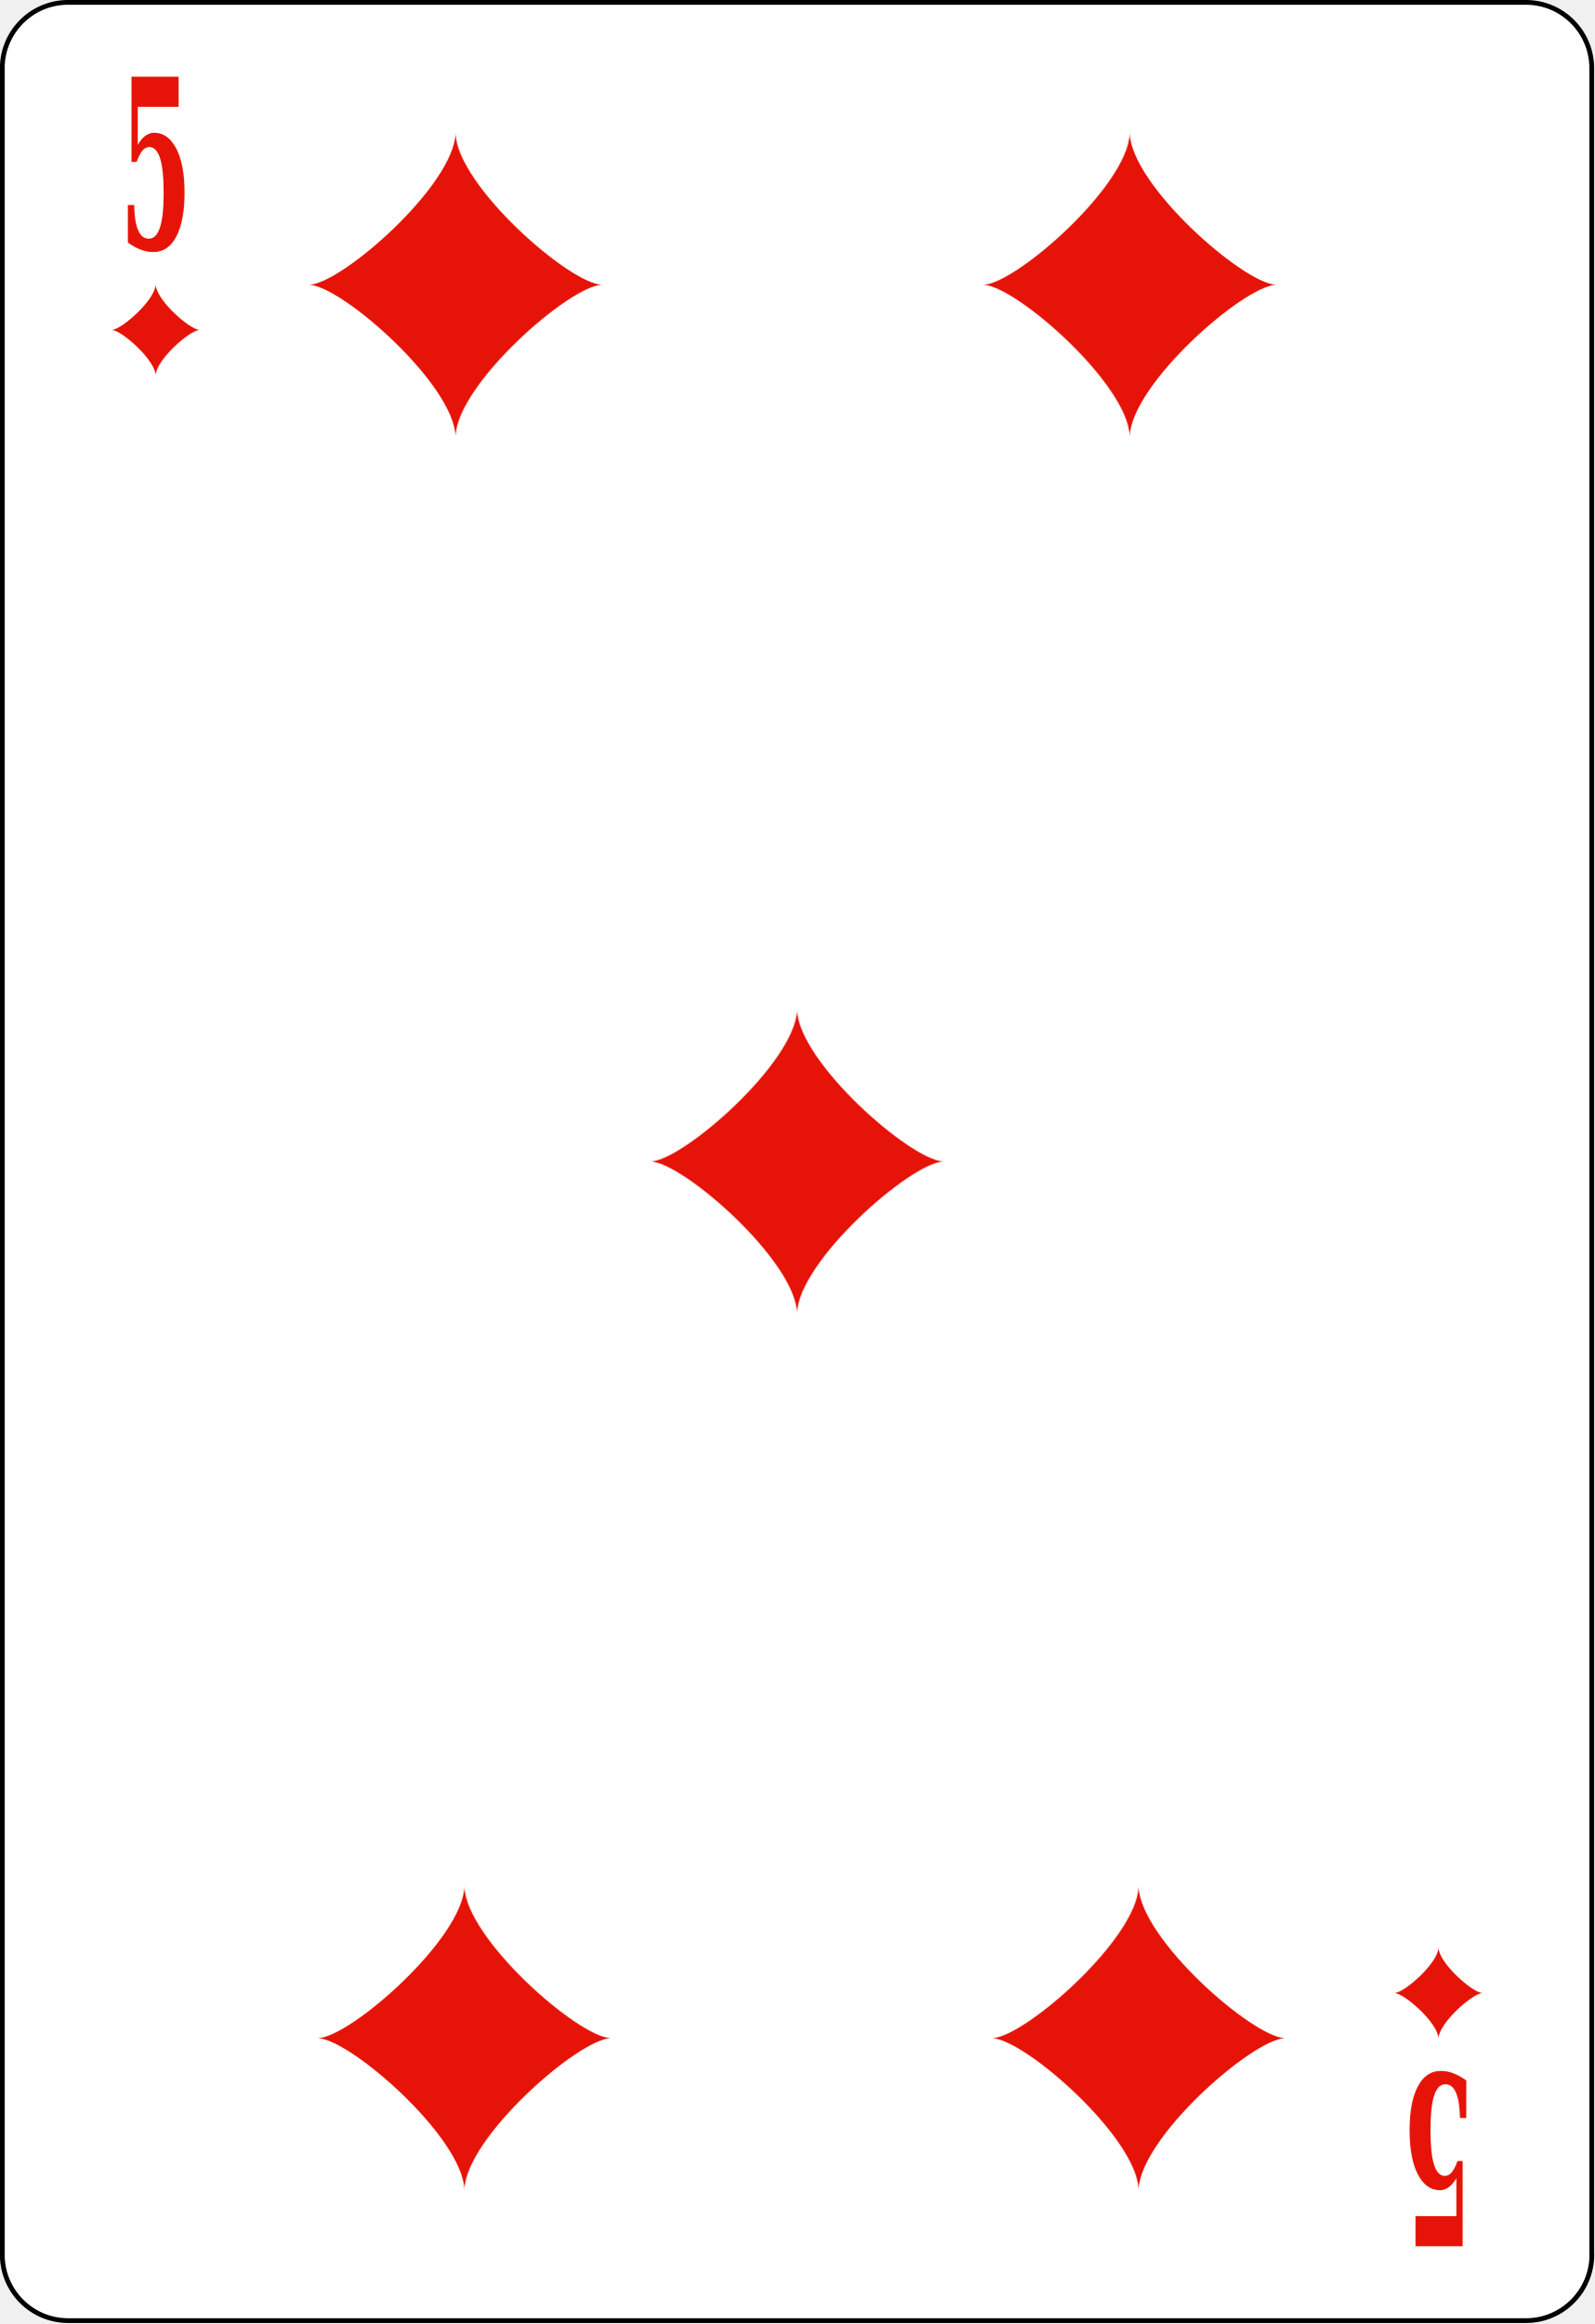
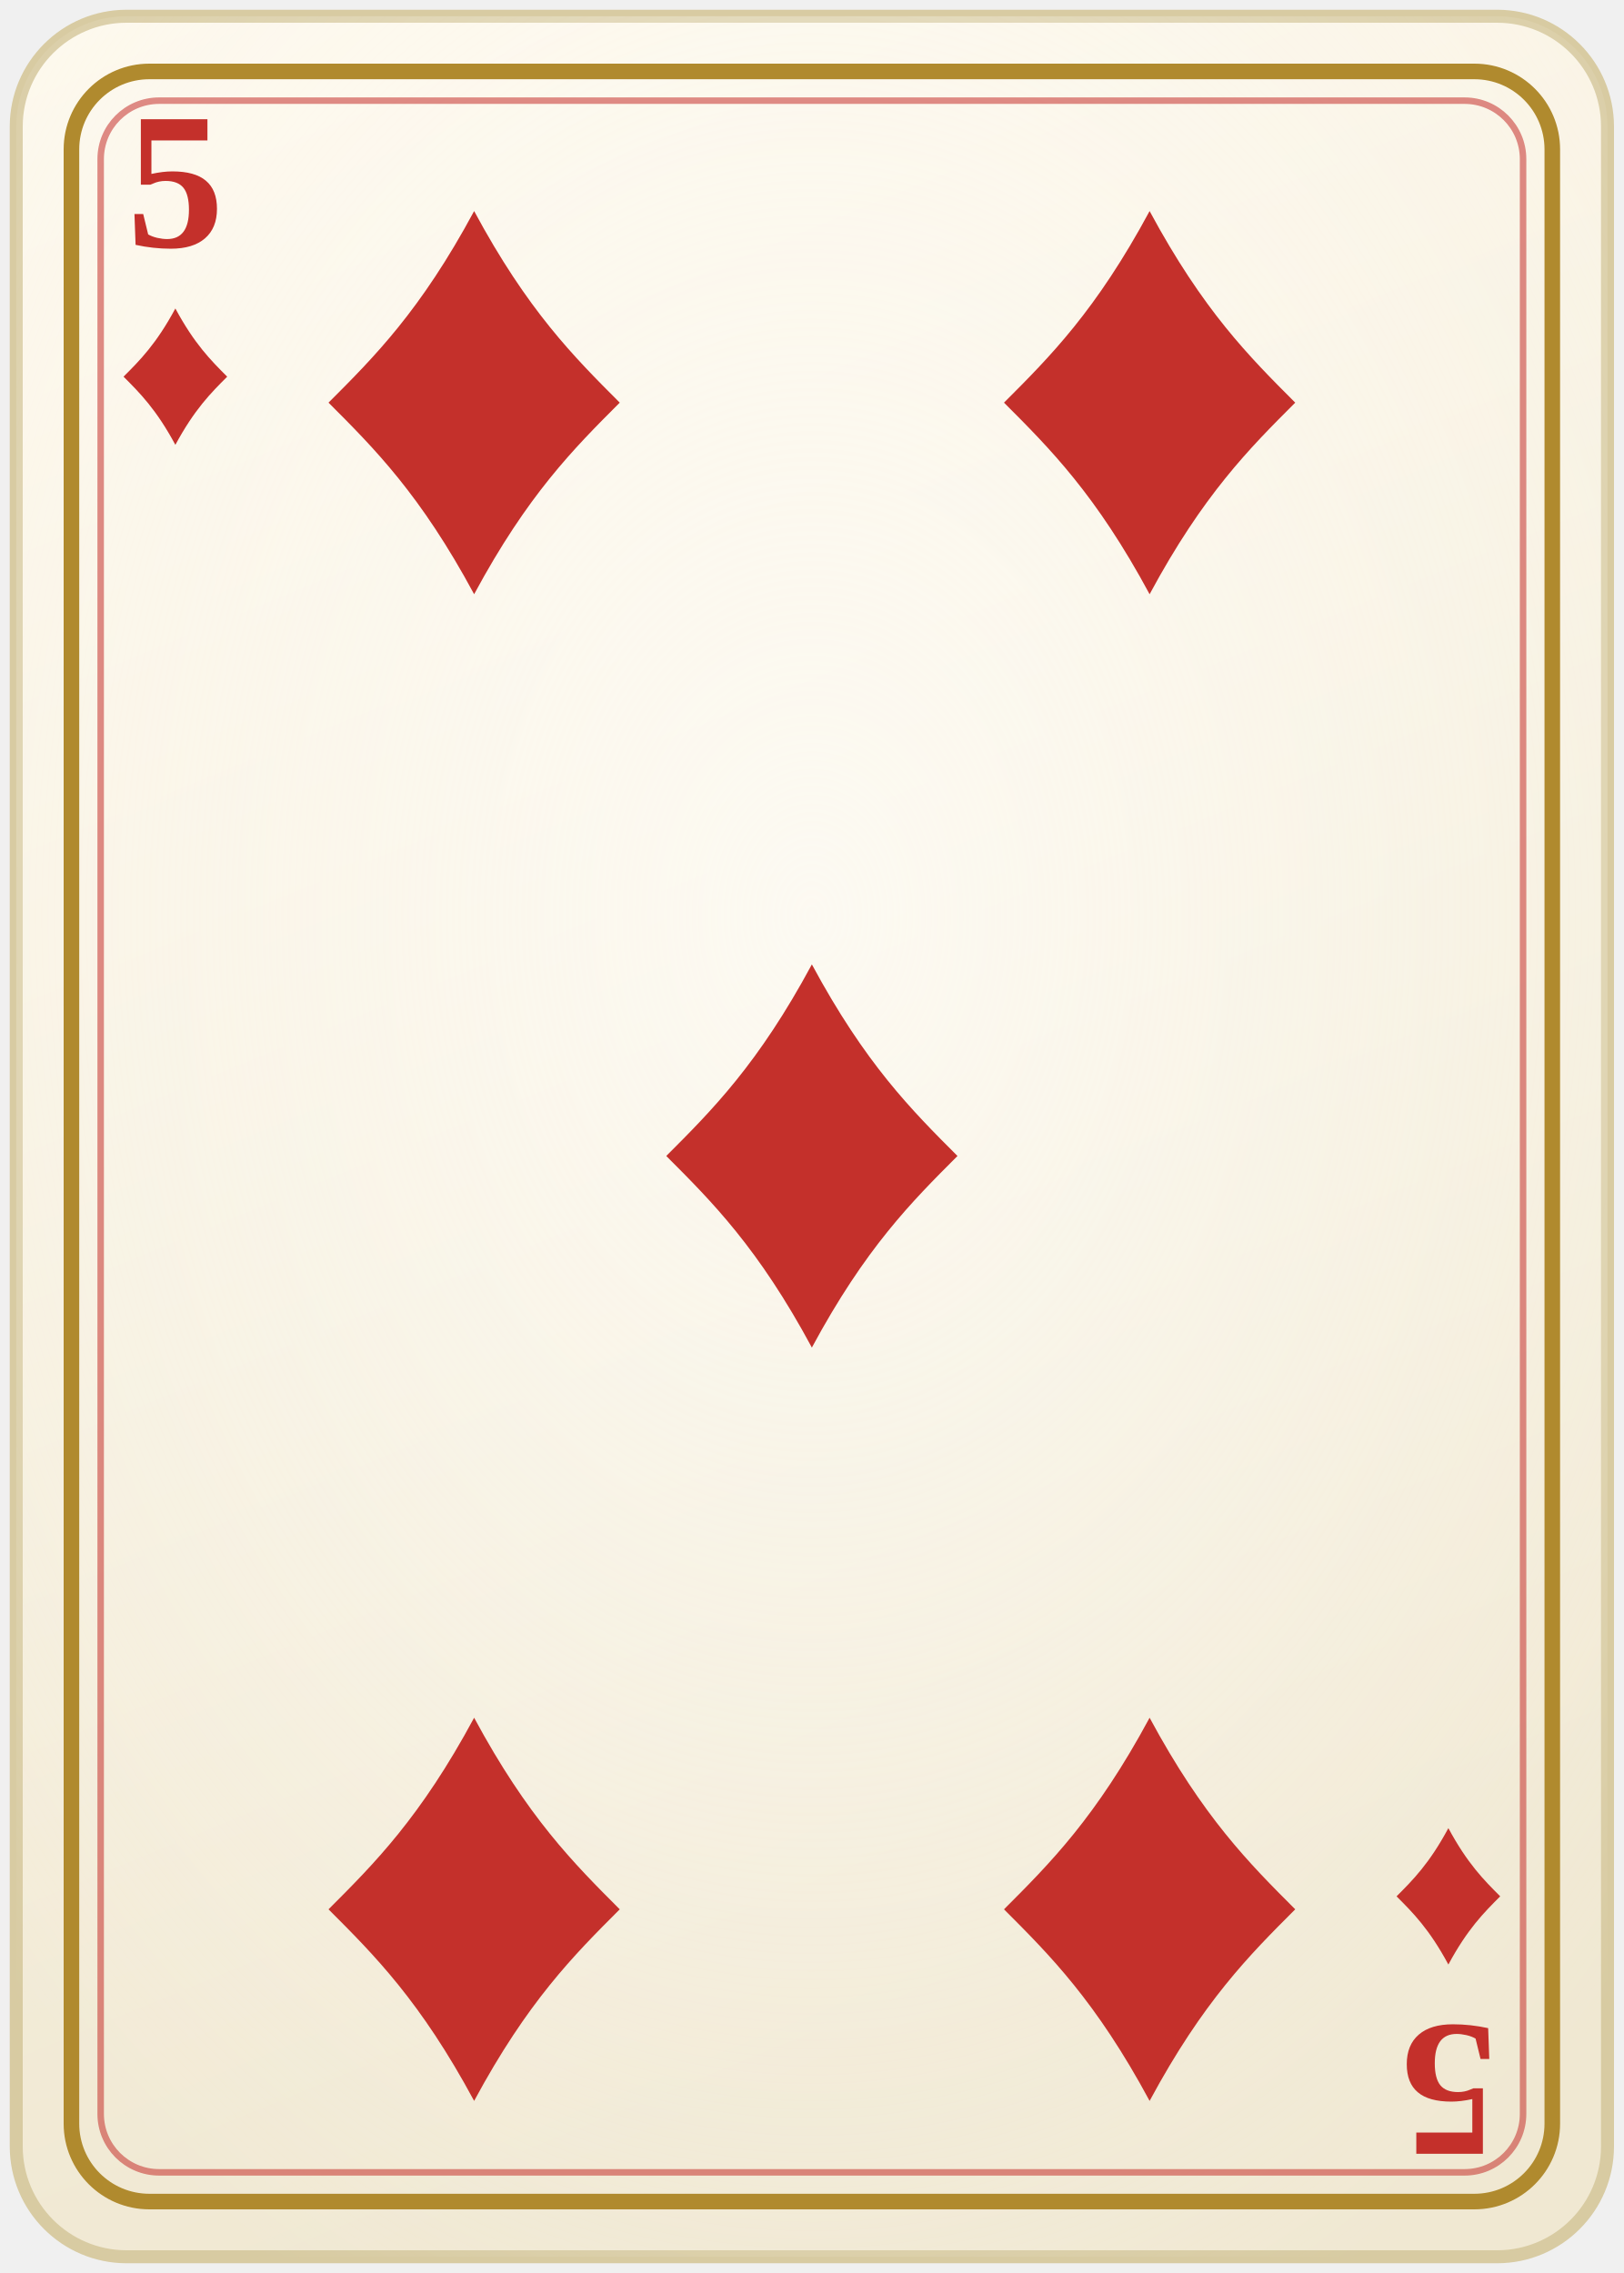
- <svg xmlns="http://www.w3.org/2000/svg" xmlns:xlink="http://www.w3.org/1999/xlink" width="208" height="303" version="1.0" viewBox="0 0 167.09 242.67">
-   <path fill="#fff" stroke="#000" stroke-width=".5" d="M166.84 235.9a6.9 6.9 0 0 1-6.87 6.88H7.1a6.9 6.9 0 0 1-6.86-6.89V6.78a6.9 6.9 0 0 1 6.86-6.9h152.86a6.9 6.9 0 0 1 6.87 6.9v229.11z" />
-   <path id="a" fill="#e61408" d="M68.23 121.33c3.44-.16 15.12-10.4 15.31-15.86.2 5.47 11.88 15.7 15.32 15.86-3.44.16-15.12 10.4-15.32 15.87-.2-5.47-11.87-15.7-15.31-15.87z" />
-   <g id="b">
-     <path fill="#e61408" d="M18.72 7.67v3.15h-4.28v3.98c.24-.41.5-.73.79-.94.29-.21.6-.32.91-.32 1 0 1.78.57 2.35 1.69.57 1.12.85 2.65.85 4.58 0 1.97-.28 3.5-.86 4.6-.57 1.09-1.37 1.63-2.4 1.63a3.7 3.7 0 0 1-1.31-.24 5.9 5.9 0 0 1-1.37-.76v-3.93h.66c.02 1.19.16 2.07.42 2.65.25.59.62.88 1.12.88.53 0 .92-.4 1.17-1.2.26-.78.38-2 .38-3.62 0-1.6-.12-2.8-.37-3.59s-.63-1.19-1.13-1.19c-.28 0-.52.13-.73.38-.21.26-.41.65-.6 1.18h-.54V7.67Z" />
-     <use xlink:href="#a" transform="translate(-35.8 -91.86)" />
-     <use xlink:href="#a" transform="translate(34.87 -91.86)" />
-     <use xlink:href="#a" transform="matrix(.3 0 0 .3 -8.75 -2.2)" />
+ <svg xmlns="http://www.w3.org/2000/svg" width="250" height="350" viewBox="0 0 250 350">
+   <defs>
+     <linearGradient id="ivory" x1="0" y1="0" x2="0.3" y2="1">
+       <stop offset="0%" stop-color="#fdf8ec" />
+       <stop offset="100%" stop-color="#f0e8d2" />
+     </linearGradient>
+     <radialGradient id="ivoryGlow" cx="50%" cy="40%" r="70%">
+       <stop offset="0%" stop-color="#fffefa" stop-opacity="0.7" />
+       <stop offset="100%" stop-color="#fffefa" stop-opacity="0" />
+     </radialGradient>
+   </defs>
+   <rect x="2.5" y="2.5" width="245" height="345" rx="17" fill="url(#ivory)" stroke="#d8cba2" stroke-width="2" />
+   <rect x="2.5" y="2.5" width="245" height="345" rx="17" fill="url(#ivoryGlow)" />
+   <rect x="11" y="11" width="228" height="328" rx="12" fill="none" stroke="#b08a2e" stroke-width="2.4" />
+   <rect x="15.5" y="15.5" width="219" height="319" rx="9" fill="none" stroke="#c4302b" stroke-width="1" opacity="0.55" />
+   <g transform="translate(73.0 62.0) scale(1.180)">
+     <g fill="#c4302b">
+       <path d="M0,-25 C7,-12 13,-6 19,0 C13,6 7,12 0,25 C-7,12 -13,6 -19,0 C-13,-6 -7,-12 0,-25 Z" />
+     </g>
  </g>
-   <use xlink:href="#b" transform="rotate(180 83.54 121.33)" />
+   <g transform="translate(177.0 62.0) scale(1.180)">
+     <g fill="#c4302b">
+       <path d="M0,-25 C7,-12 13,-6 19,0 C13,6 7,12 0,25 C-7,12 -13,6 -19,0 C-13,-6 -7,-12 0,-25 Z" />
+     </g>
+   </g>
+   <g transform="translate(125.0 178.0) scale(1.180)">
+     <g fill="#c4302b">
+       <path d="M0,-25 C7,-12 13,-6 19,0 C13,6 7,12 0,25 C-7,12 -13,6 -19,0 C-13,-6 -7,-12 0,-25 Z" />
+     </g>
+   </g>
+   <g transform="translate(73.0 294.0) scale(1.180) rotate(180)">
+     <g fill="#c4302b">
+       <path d="M0,-25 C7,-12 13,-6 19,0 C13,6 7,12 0,25 C-7,12 -13,6 -19,0 C-13,-6 -7,-12 0,-25 Z" />
+     </g>
+   </g>
+   <g transform="translate(177.0 294.0) scale(1.180) rotate(180)">
+     <g fill="#c4302b">
+       <path d="M0,-25 C7,-12 13,-6 19,0 C13,6 7,12 0,25 C-7,12 -13,6 -19,0 C-13,-6 -7,-12 0,-25 Z" />
+     </g>
+   </g>
+   <g transform="translate(27 38)">
+     <text x="0" y="0" font-family="Georgia,'Times New Roman',serif" font-weight="bold" font-size="30" fill="#c4302b" text-anchor="middle">5</text>
+     <g transform="translate(0 20) scale(0.42)">
+       <g fill="#c4302b">
+         <path d="M0,-25 C7,-12 13,-6 19,0 C13,6 7,12 0,25 C-7,12 -13,6 -19,0 C-13,-6 -7,-12 0,-25 Z" />
+       </g>
+     </g>
+   </g>
+   <g transform="translate(223 312) rotate(180)">
+     <text x="0" y="0" font-family="Georgia,'Times New Roman',serif" font-weight="bold" font-size="30" fill="#c4302b" text-anchor="middle">5</text>
+     <g transform="translate(0 20) scale(0.42)">
+       <g fill="#c4302b">
+         <path d="M0,-25 C7,-12 13,-6 19,0 C13,6 7,12 0,25 C-7,12 -13,6 -19,0 C-13,-6 -7,-12 0,-25 Z" />
+       </g>
+     </g>
+   </g>
</svg>
